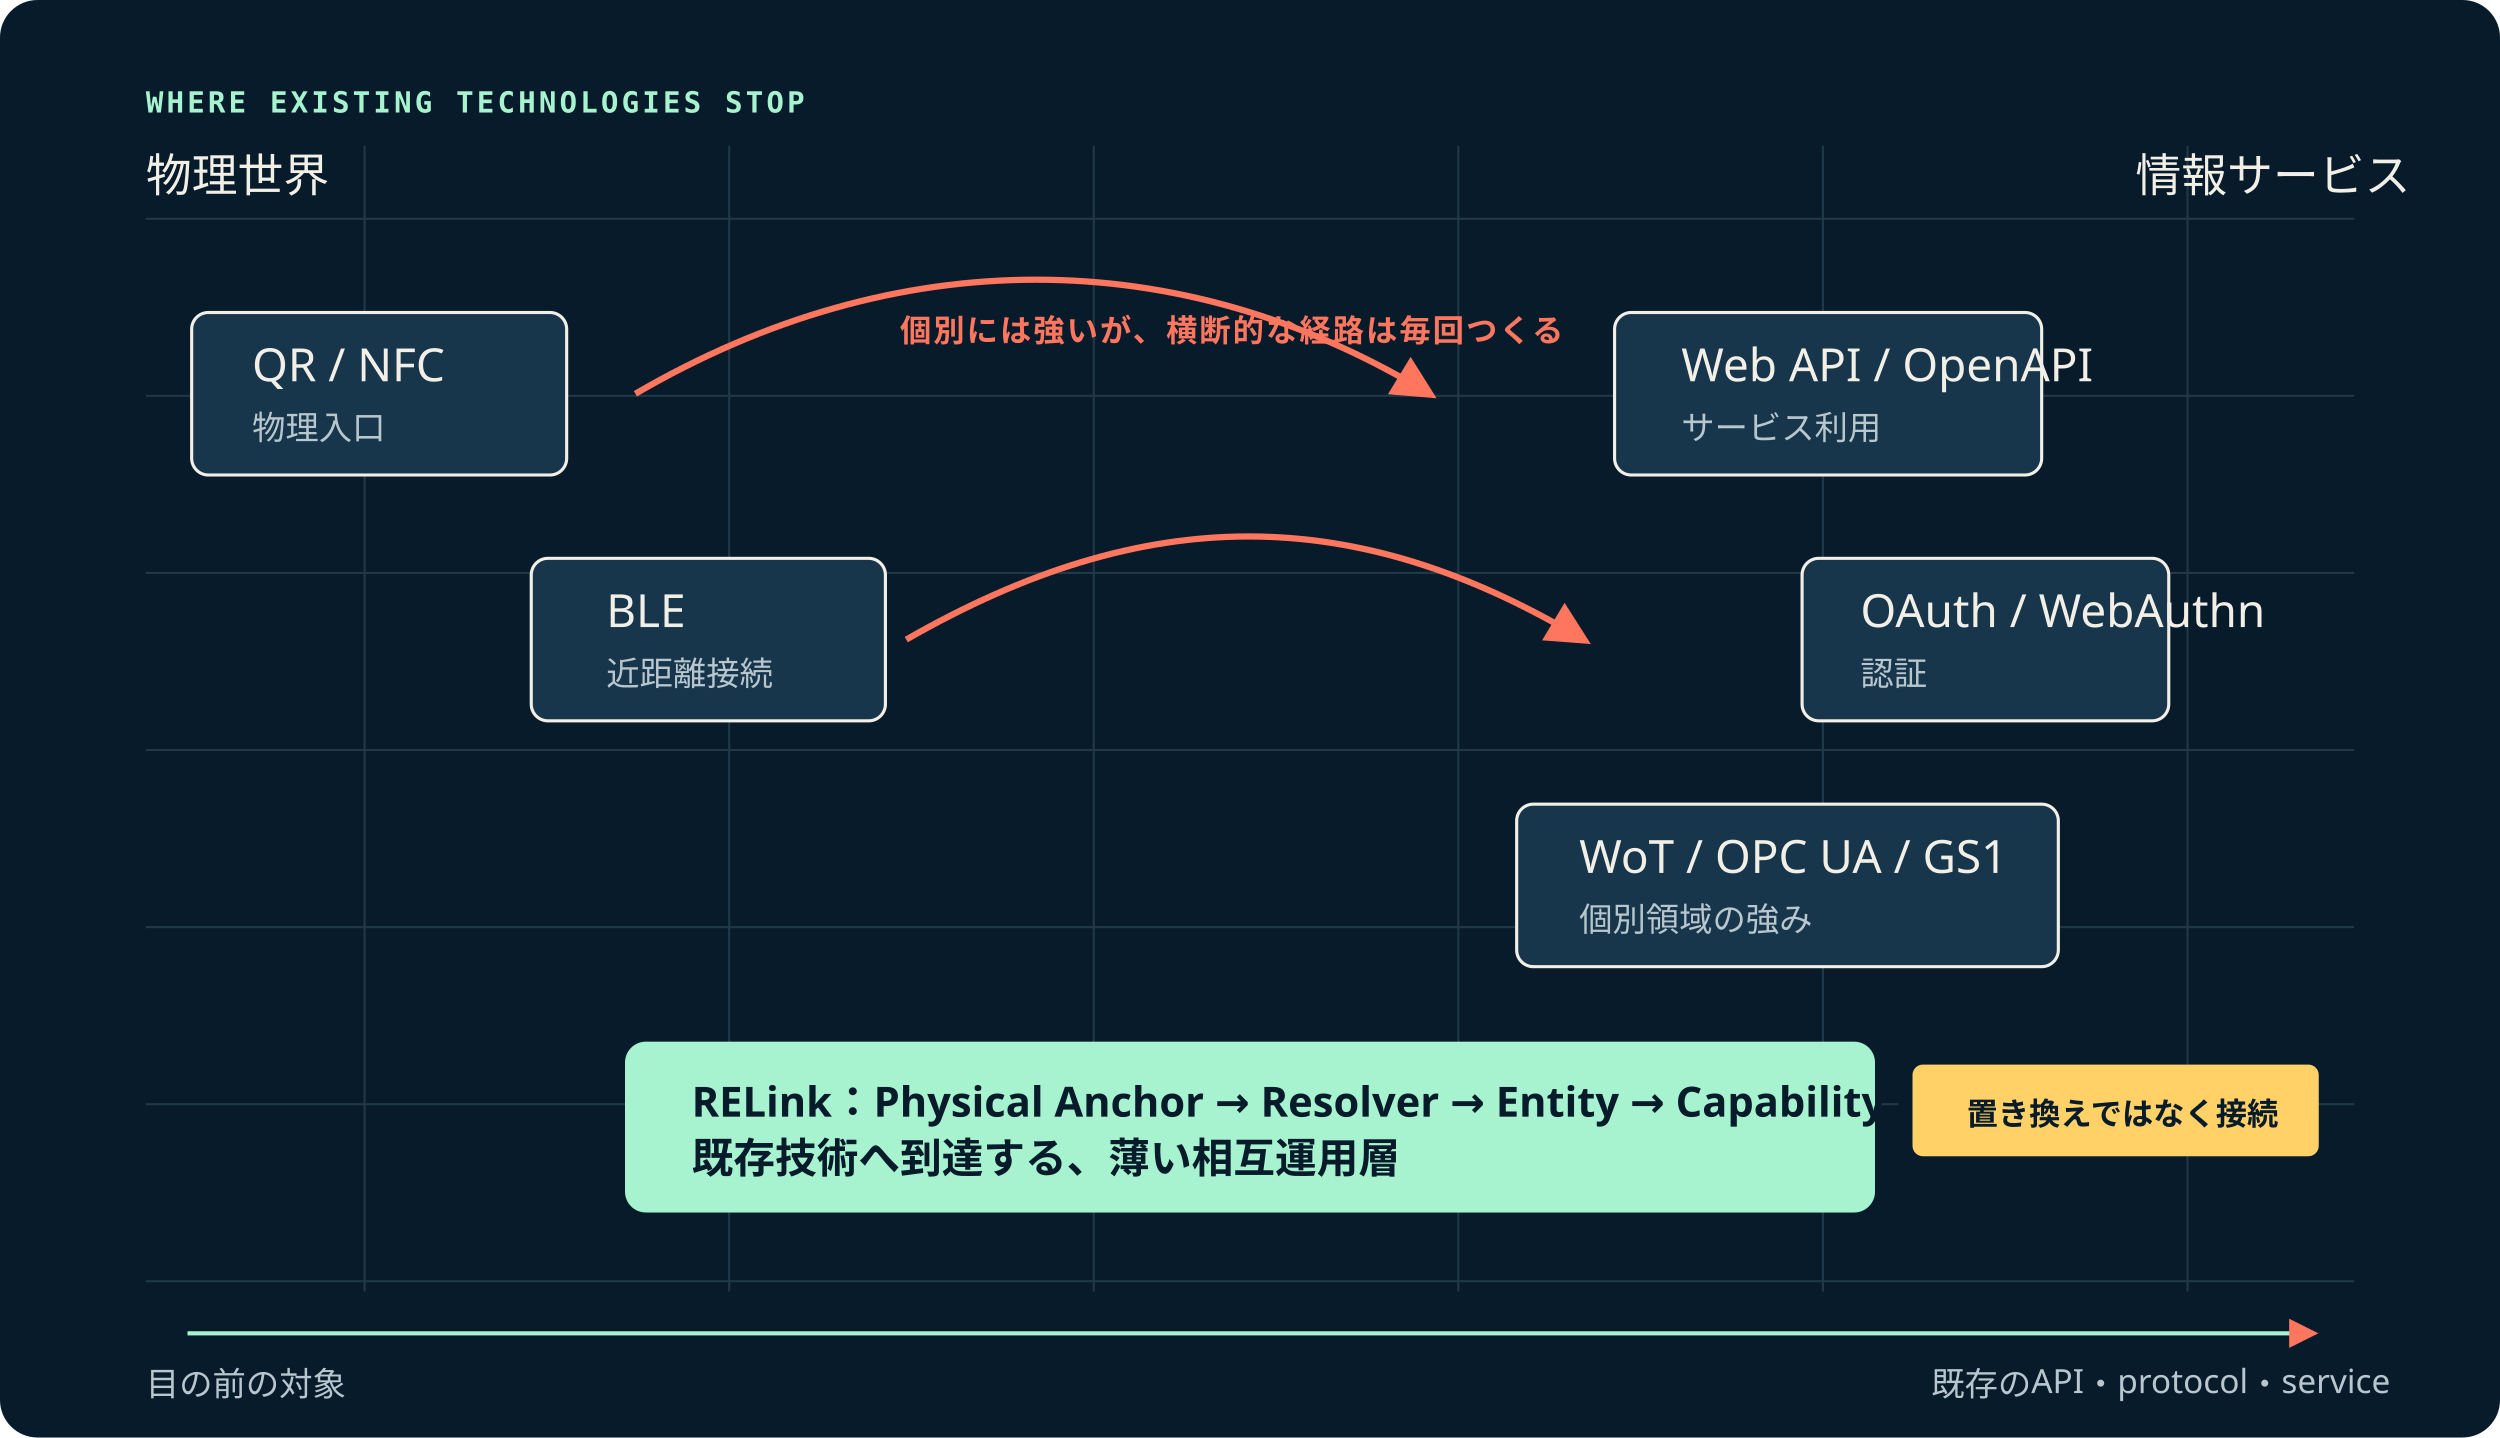
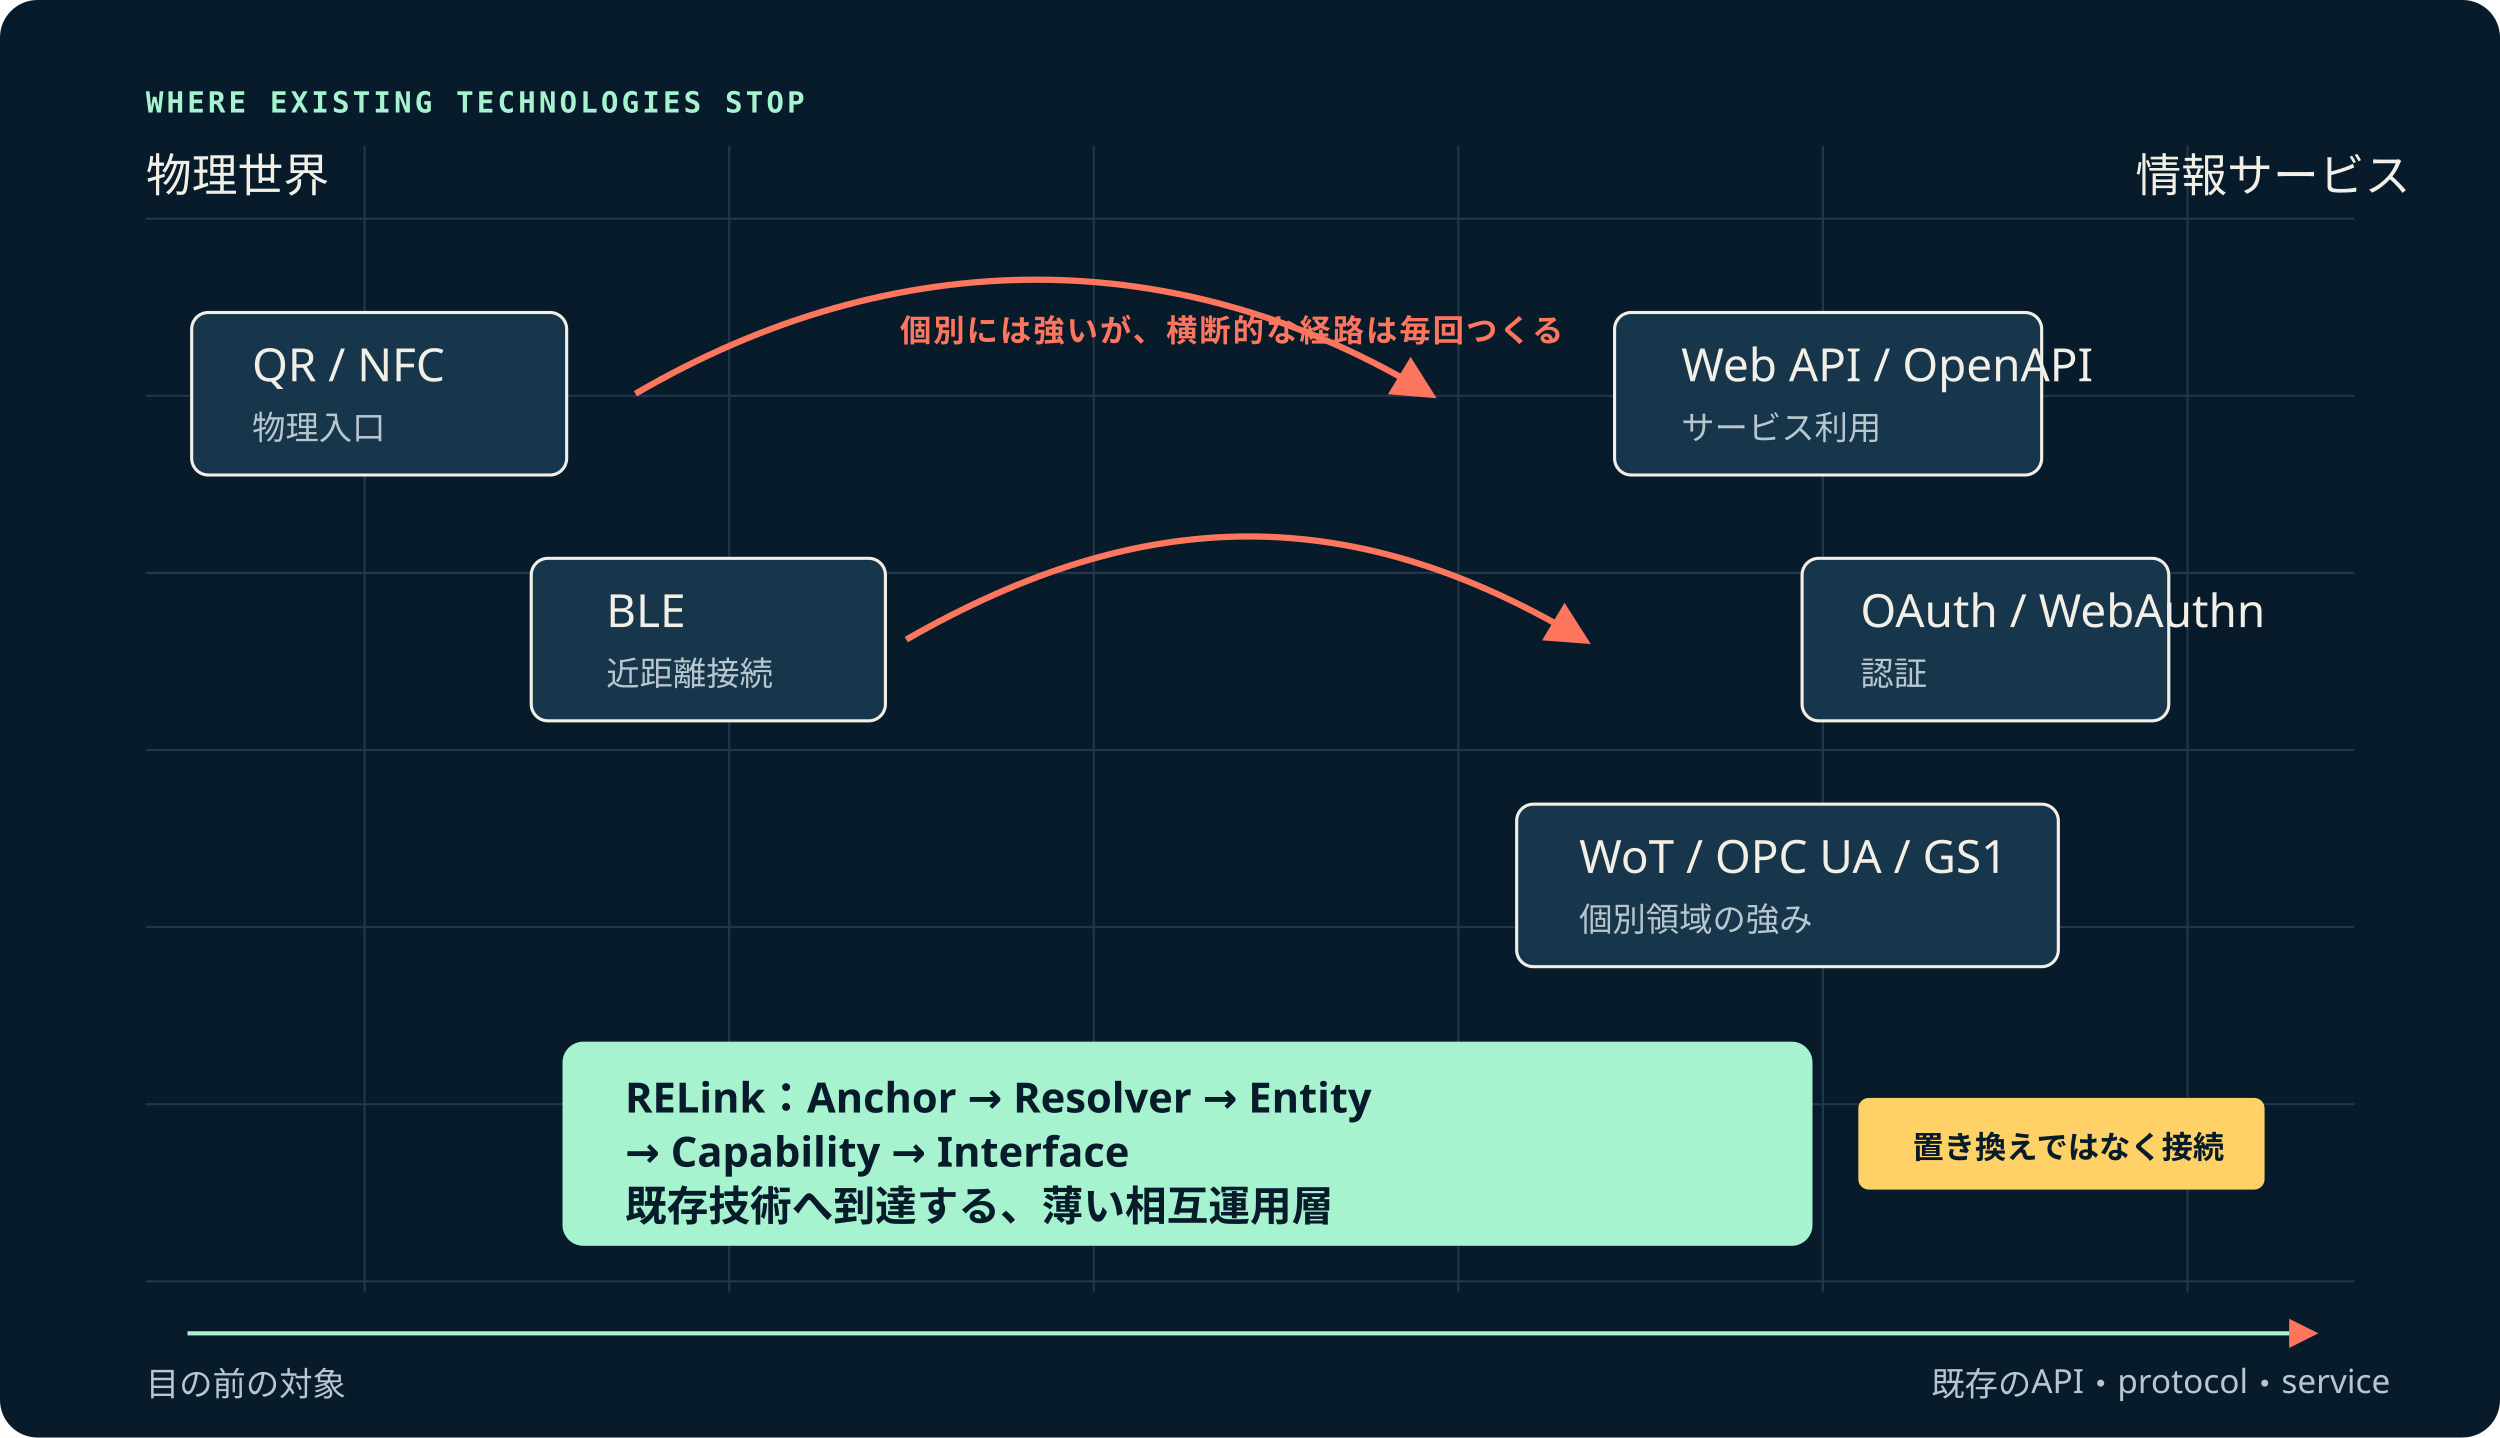
<svg xmlns="http://www.w3.org/2000/svg" width="1200" height="690" viewBox="0 0 1200 690" role="img" aria-labelledby="title desc">
  <defs>
    <style>
      .bg{fill:#071b2b}.grid{stroke:#426071;stroke-width:1}.axis{stroke:#a7f3d0;stroke-width:2}.label{fill:#f2efe6;font:500 22px 'Noto Sans JP',sans-serif}.small{fill:#b8c6ce;font:500 16px 'Noto Sans JP',sans-serif}.mono{fill:#a7f3d0;font:600 14px 'IBM Plex Mono',monospace;letter-spacing:1.5px}.box{stroke:#f2efe6;stroke-width:1.5;rx:8}.tech{fill:#17364b}.relink{fill:#a7f3d0}.relinktext{fill:#071b2b;font:600 20px 'Noto Sans JP',sans-serif}.arrow{stroke:#ff765f;stroke-width:3;fill:none;marker-end:url(#head)}.thin{fill:#ff765f;font:600 15px 'IBM Plex Mono',monospace;letter-spacing:1px}.tag{fill:#ffd166}.tagtext{fill:#071b2b;font:600 15px 'Noto Sans JP',sans-serif}
    </style>
    <marker id="head" viewBox="0 0 10 10" refX="8" refY="5" markerWidth="7" markerHeight="7" orient="auto-start-reverse">
      <path d="M0 0L10 5 0 10z" fill="#ff765f" />
    </marker>
  </defs>
  <rect class="bg" width="1200" height="690" rx="18" />
  <g opacity=".42">
    <path class="grid" d="M70 105H1130M70 190H1130M70 275H1130M70 360H1130M70 445H1130M70 530H1130M70 615H1130M175 70V620M350 70V620M525 70V620M700 70V620M875 70V620M1050 70V620" />
  </g>
  <text class="mono" x="70" y="54">WHERE EXISTING TECHNOLOGIES STOP</text>
  <text class="label" x="70" y="92">物理世界</text>
  <text class="label" x="1025" y="92">情報サービス</text>
  <path class="axis" d="M90 640H1110" marker-end="url(#head)" />
  <text class="small" x="70" y="670">目の前の対象</text>
  <text class="small" x="927" y="670">既存のAPI・protocol・service</text>
  <g>
    <rect class="box tech" x="92" y="150" width="180" height="78" />
    <text class="label" x="121" y="183">QR / NFC</text>
    <text class="small" x="121" y="211">物理入口</text>
    <rect class="box tech" x="255" y="268" width="170" height="78" />
    <text class="label" x="291" y="301">BLE</text>
    <text class="small" x="291" y="329">近距離接続</text>
    <rect class="box tech" x="775" y="150" width="205" height="78" />
    <text class="label" x="807" y="183">Web API / OpenAPI</text>
    <text class="small" x="807" y="211">サービス利用</text>
    <rect class="box tech" x="865" y="268" width="176" height="78" />
    <text class="label" x="893" y="301">OAuth / WebAuthn</text>
    <text class="small" x="893" y="329">認証</text>
    <rect class="box tech" x="728" y="386" width="260" height="78" />
    <text class="label" x="758" y="419">WoT / OPC UA / GS1</text>
    <text class="small" x="758" y="447">個別領域の強み</text>
  </g>
  <g>
    <path class="arrow" d="M305 189C430 116 566 116 686 189" />
    <path class="arrow" d="M435 307C550 241 650 241 760 307" />
    <text class="thin" x="432" y="164">個別には強いが、横断的な経路は毎回つくる</text>
  </g>
  <g>
-     <rect class="relink" x="300" y="500" width="600" height="82" rx="10" />
-     <text class="relinktext" x="332" y="536">RELink：Physical Anchor → Resolver → Entity → Capability → Interface</text>
-     <text class="relinktext" x="332" y="563">既存技術へ到達する、薄い相互運用層</text>
-     <rect class="tag" x="918" y="511" width="195" height="44" rx="5" />
-     <text class="tagtext" x="944" y="540">置き換えではなく接続</text>
+     <rect class="relink" x="270" y="500" width="600" height="98" rx="10" />
+     <text class="relinktext" x="300" y="534">RELink：Anchor → Resolver → Entity</text>
+     <text class="relinktext" x="300" y="560">→ Capability → Interface</text>
+     <text class="relinktext" x="300" y="586">既存技術へ到達する、薄い相互運用層</text>
+     <rect class="tag" x="892" y="527" width="195" height="44" rx="5" />
+     <text class="tagtext" x="918" y="556">置き換えではなく接続</text>
  </g>
</svg>
